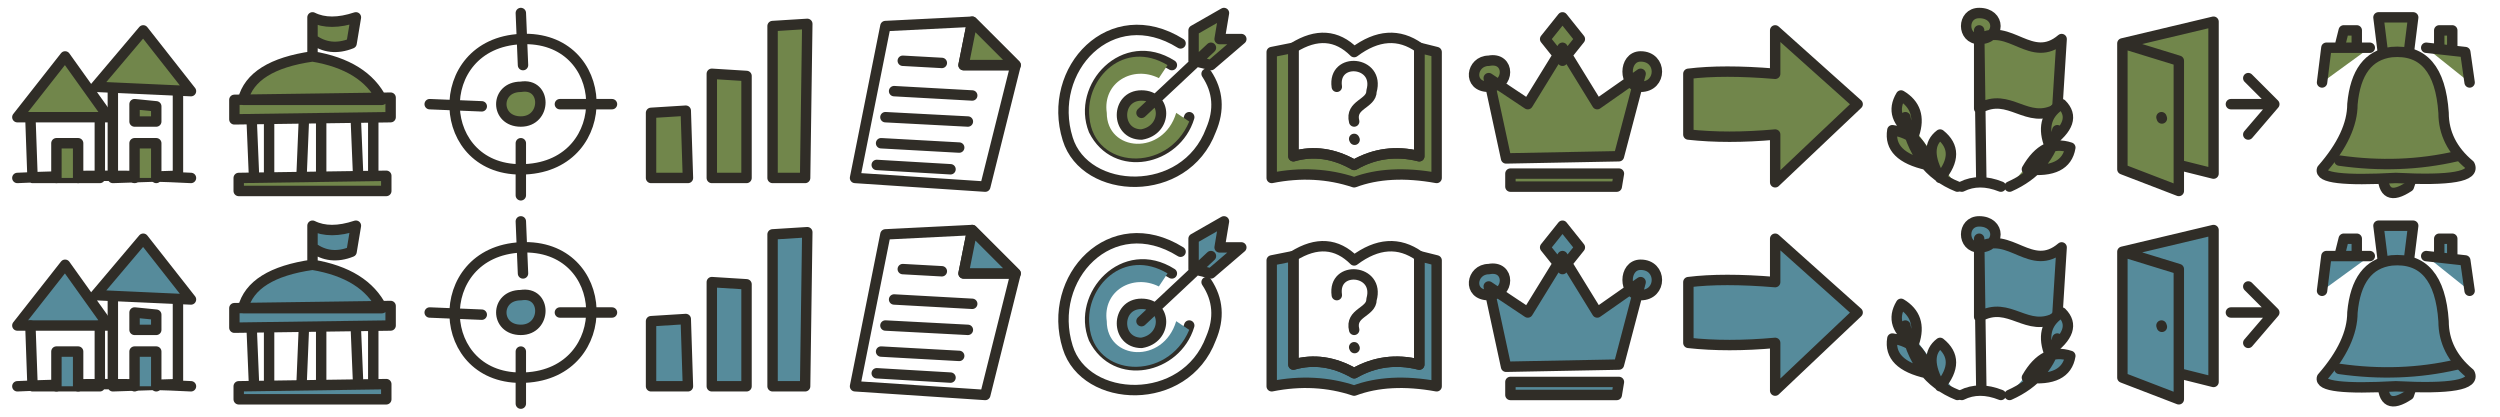
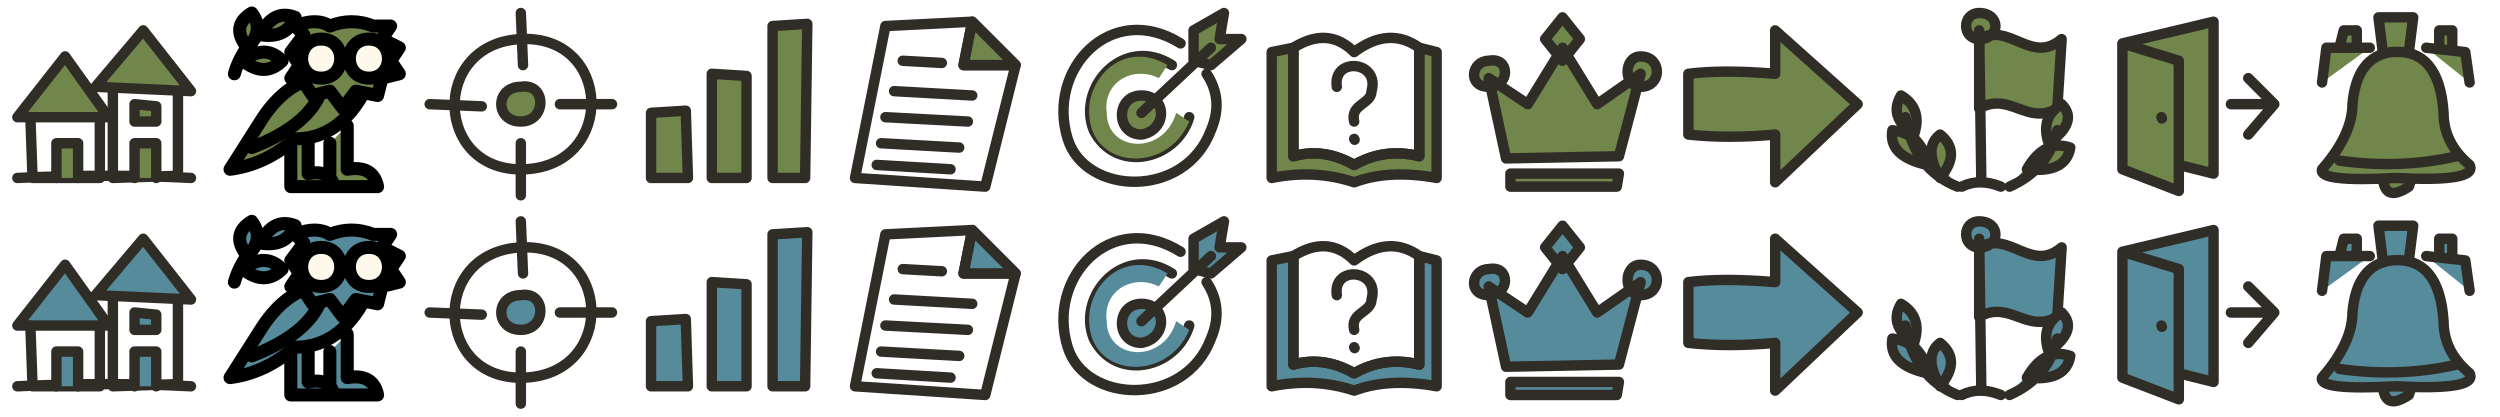
<svg xmlns="http://www.w3.org/2000/svg" xmlns:xlink="http://www.w3.org/1999/xlink" width="576" height="96" viewBox="0 0 576 96">
  <defs>
    <g id="coloniesMenu">
      <path d="M4 27 L15 13 25 27 Z M22 20 L33 7 44 21 Z" fill="currentColor" />
      <path d="M7 27 L7.5 41 23 41 23 27 M26 21 L26 41 41 40.5 41 21 M4 41 Q25 40 44 41" />
      <path d="M13 41 L13 33 18 33 18 41 M31 41 L31 33 36 33 36 41 M31 24 L36 24.5 36 28 31 28 Z" fill="currentColor" />
    </g>
-     <g id="congress">
-       <path d="M24 13 L24 4 Q28 6 34 4 L33 10 Q28 12 24 9 M8 23 Q10 15 24 13 Q36 15 40 23 Z M6 23 L42 22.5 42 27 6 27.5 Z M7 41 L41 40.5 41 44 7 44 Z" fill="currentColor" />
-       <path d="M10 28 L10.5 40 M14 28 L14 40 M22 28 L21.5 40 M26 28 L26 40 M34 28 L34.5 40 M38 28 L38 40" />
+     <g id="congress" stroke="#000000" stroke-width="3" fill="currentColor">
+       <path d="M6 17 Q8 10 15 5" fill="none" />
+       <path d="M9 11 Q5 6 10 3 Q13 7 9 11 Z M12 8 Q15 2 20 4 Q18 9 12 8 Z M8 14 Q13 10 17 14 Q13 18 8 14 Z" />
+       <path d="M23 31 L23 40 Q28 39 29 43 L19 43 L19 34 M32 29 L32 39 Q38 38 39 43 L28 43 L28 33" />
+       <path d="M24 18 Q17 20 12 28 L5 39 Q13 38 20 32 Q31 32 37 19 Z" />
+       <path d="M26 21 Q23 29 10 34" fill="none" />
+       <path d="M22 8 L20 6 Q25 4 28 6 Q33 4 38 6 L42 6 L40 9 L44 11 L42 14 L44 17 L40 18 L39 22 L34 21 L31 25 L28 21 L24 22 L22 19 L19 18 L21 15 L19 12 Z" />
+       <path d="M26 9 C32 9 32 18 26 18 C20 18 20 9 26 9 Z M37 9 C43 9 43 18 37 18 C31 18 31 9 37 9 Z" fill="#FFF9EC" />
    </g>
    <g id="center">
      <path d="M24 9 C45 8 46 38 25 39 C4 40 3 10 24 9 Z M24 3 L24.5 15 M24 33 L24 45 M3 24 L15 24.5 M33 24 L45 24" />
      <path d="M24 20 C30 19 30 28 24 28 C18 28 18 20 24 20 Z" fill="currentColor" />
    </g>
    <g id="statistics">
      <path d="M6 26 L14 25.5 14.5 41 6 41 Z M20 17 L28 17.5 28 41 20 41 Z M34 6 L42 5.5 41.5 41 34 41 Z" fill="currentColor" />
    </g>
    <g id="turnReport">
      <path d="M12 6 L32 5 42 15 35 43 5 41 Z M32 5 L30 15 42 15" />
      <path d="M32 5 L30 15 42 15 Z" fill="currentColor" />
      <path d="M16 14 L25 14.5 M14 21 L32 22 M12 27 L31 28 M11 33 L29 34 M10 38 L27 39" />
    </g>
    <g id="goals">
      <path d="M32 10 C16 0 1 16 6 32 C10 45 33 46 39 30 Q42 23 38 17 M30 15 C19 8 8 20 12 30 C17 40 31 37 34 27" />
      <path d="M29 15 C19 9 10 18 11 27 C12 39 29 40 34 28 L31 26 C28 36 15 35 15 26 C14 19 21 15 27 18 Z" fill="currentColor" stroke="none" />
      <path d="M23 22 C29 22 29 30 23 31 C17 31 17 22 23 22 Z M23 26 L39 11 M35 14 L35 7 42 3 41 9 46 9 39 15 Z" fill="currentColor" />
    </g>
    <g id="help">
      <path d="M5 12 L10 11 10 36 Q17 34 24 38 Q31 34 39 36 L39 11 43 12 43 41 Q32 39 24 42 Q15 39 5 41 Z" fill="currentColor" />
      <path d="M10 11 Q18 6 24 12 Q32 6 39 11 L39 36 Q31 34 24 38 Q17 34 10 36 Z M20 20 C19 13 30 14 28 21 C28 24 23 24 24 28 M24 32 L24.1 32.2" />
    </g>
    <g id="europe">
      <path d="M7 18 L16 24 24 11 32 24 42 17 37 36 11 36.5 Z M12 40 L37 40 36.5 43 12 43 Z M24 4 L28 9 24 14 20 9 Z M7 14 C12 13 12 20 7 20 C2 20 3 14 7 14 Z M42 13 C47 13 47 20 42 20 C38 20 38 13 42 13 Z" fill="currentColor" />
    </g>
    <g id="nextTurn">
      <path d="M5 17 Q13 16 25 17 L25 7 44 24 25 42 25 31 Q14 32 5 31 Z" fill="currentColor" />
    </g>
    <g id="retire">
      <path d="M24 7 L24.5 42 M20 43 Q24 41 29 43 M24 9 C31 5 36 15 43 9 L42 25 C35 29 31 21 24 25 Z M24 3 C29 3 29 9 24 9 C20 9 20 3 24 3 Z" fill="currentColor" />
      <path d="M19 43 Q9 39 7 27 M31 43 Q40 39 42 30 M12 38 Q3 36 4 30 Q11 31 12 38 Z M9 31 Q3 27 6 22 Q11 25 9 31 Z M15 41 Q11 34 15 31 Q20 35 15 41 Z M35 39 Q39 32 45 34 Q44 40 35 39 Z M40 33 Q38 27 43 24 Q47 28 40 33 Z" fill="currentColor" />
    </g>
    <g id="exit">
      <path d="M9 10 L30 5 30 40 22 38 M9 10 L22 14 22 44 9 39 Z" fill="currentColor" />
      <path d="M18 27 L18.1 27.3 M34 24 L42 24 M38 18 L44 24 38 31" />
    </g>
    <g id="declareIndependence">
      <path d="M7 19 L8 11 18 11 M31 11 L40 12 41 19 M11 11 L12 7 15 7 15 11 M34 11 L34 7 37 7 37 11 M21 12 L20 4 28 4 27 12 M21 40 Q21 47 27 43 L28 40" fill="currentColor" />
      <path d="M23 12 Q34 11 35 26 Q35 33 41 38 Q43 42 24 41 Q6 42 7 39 Q14 31 14 24 Q15 13 23 12 Z" fill="currentColor" />
      <path d="M11 37 Q25 39 38 36" />
    </g>
    <g id="row" stroke="#302D27" stroke-width="2.4" fill="none" stroke-linecap="round" stroke-linejoin="round">
      <use xlink:href="#coloniesMenu" />
      <use xlink:href="#congress" x="48" />
      <use xlink:href="#center" x="96" />
      <use xlink:href="#statistics" x="144" />
      <use xlink:href="#turnReport" x="192" />
      <use xlink:href="#goals" x="240" />
      <use xlink:href="#help" x="288" />
      <use xlink:href="#europe" x="336" />
      <use xlink:href="#nextTurn" x="384" />
      <use xlink:href="#retire" x="432" />
      <use xlink:href="#exit" x="480" />
      <use xlink:href="#declareIndependence" x="528" />
    </g>
  </defs>
  <use xlink:href="#row" color="#71864B" />
  <use xlink:href="#row" y="48" color="#568B9B" />
</svg>
